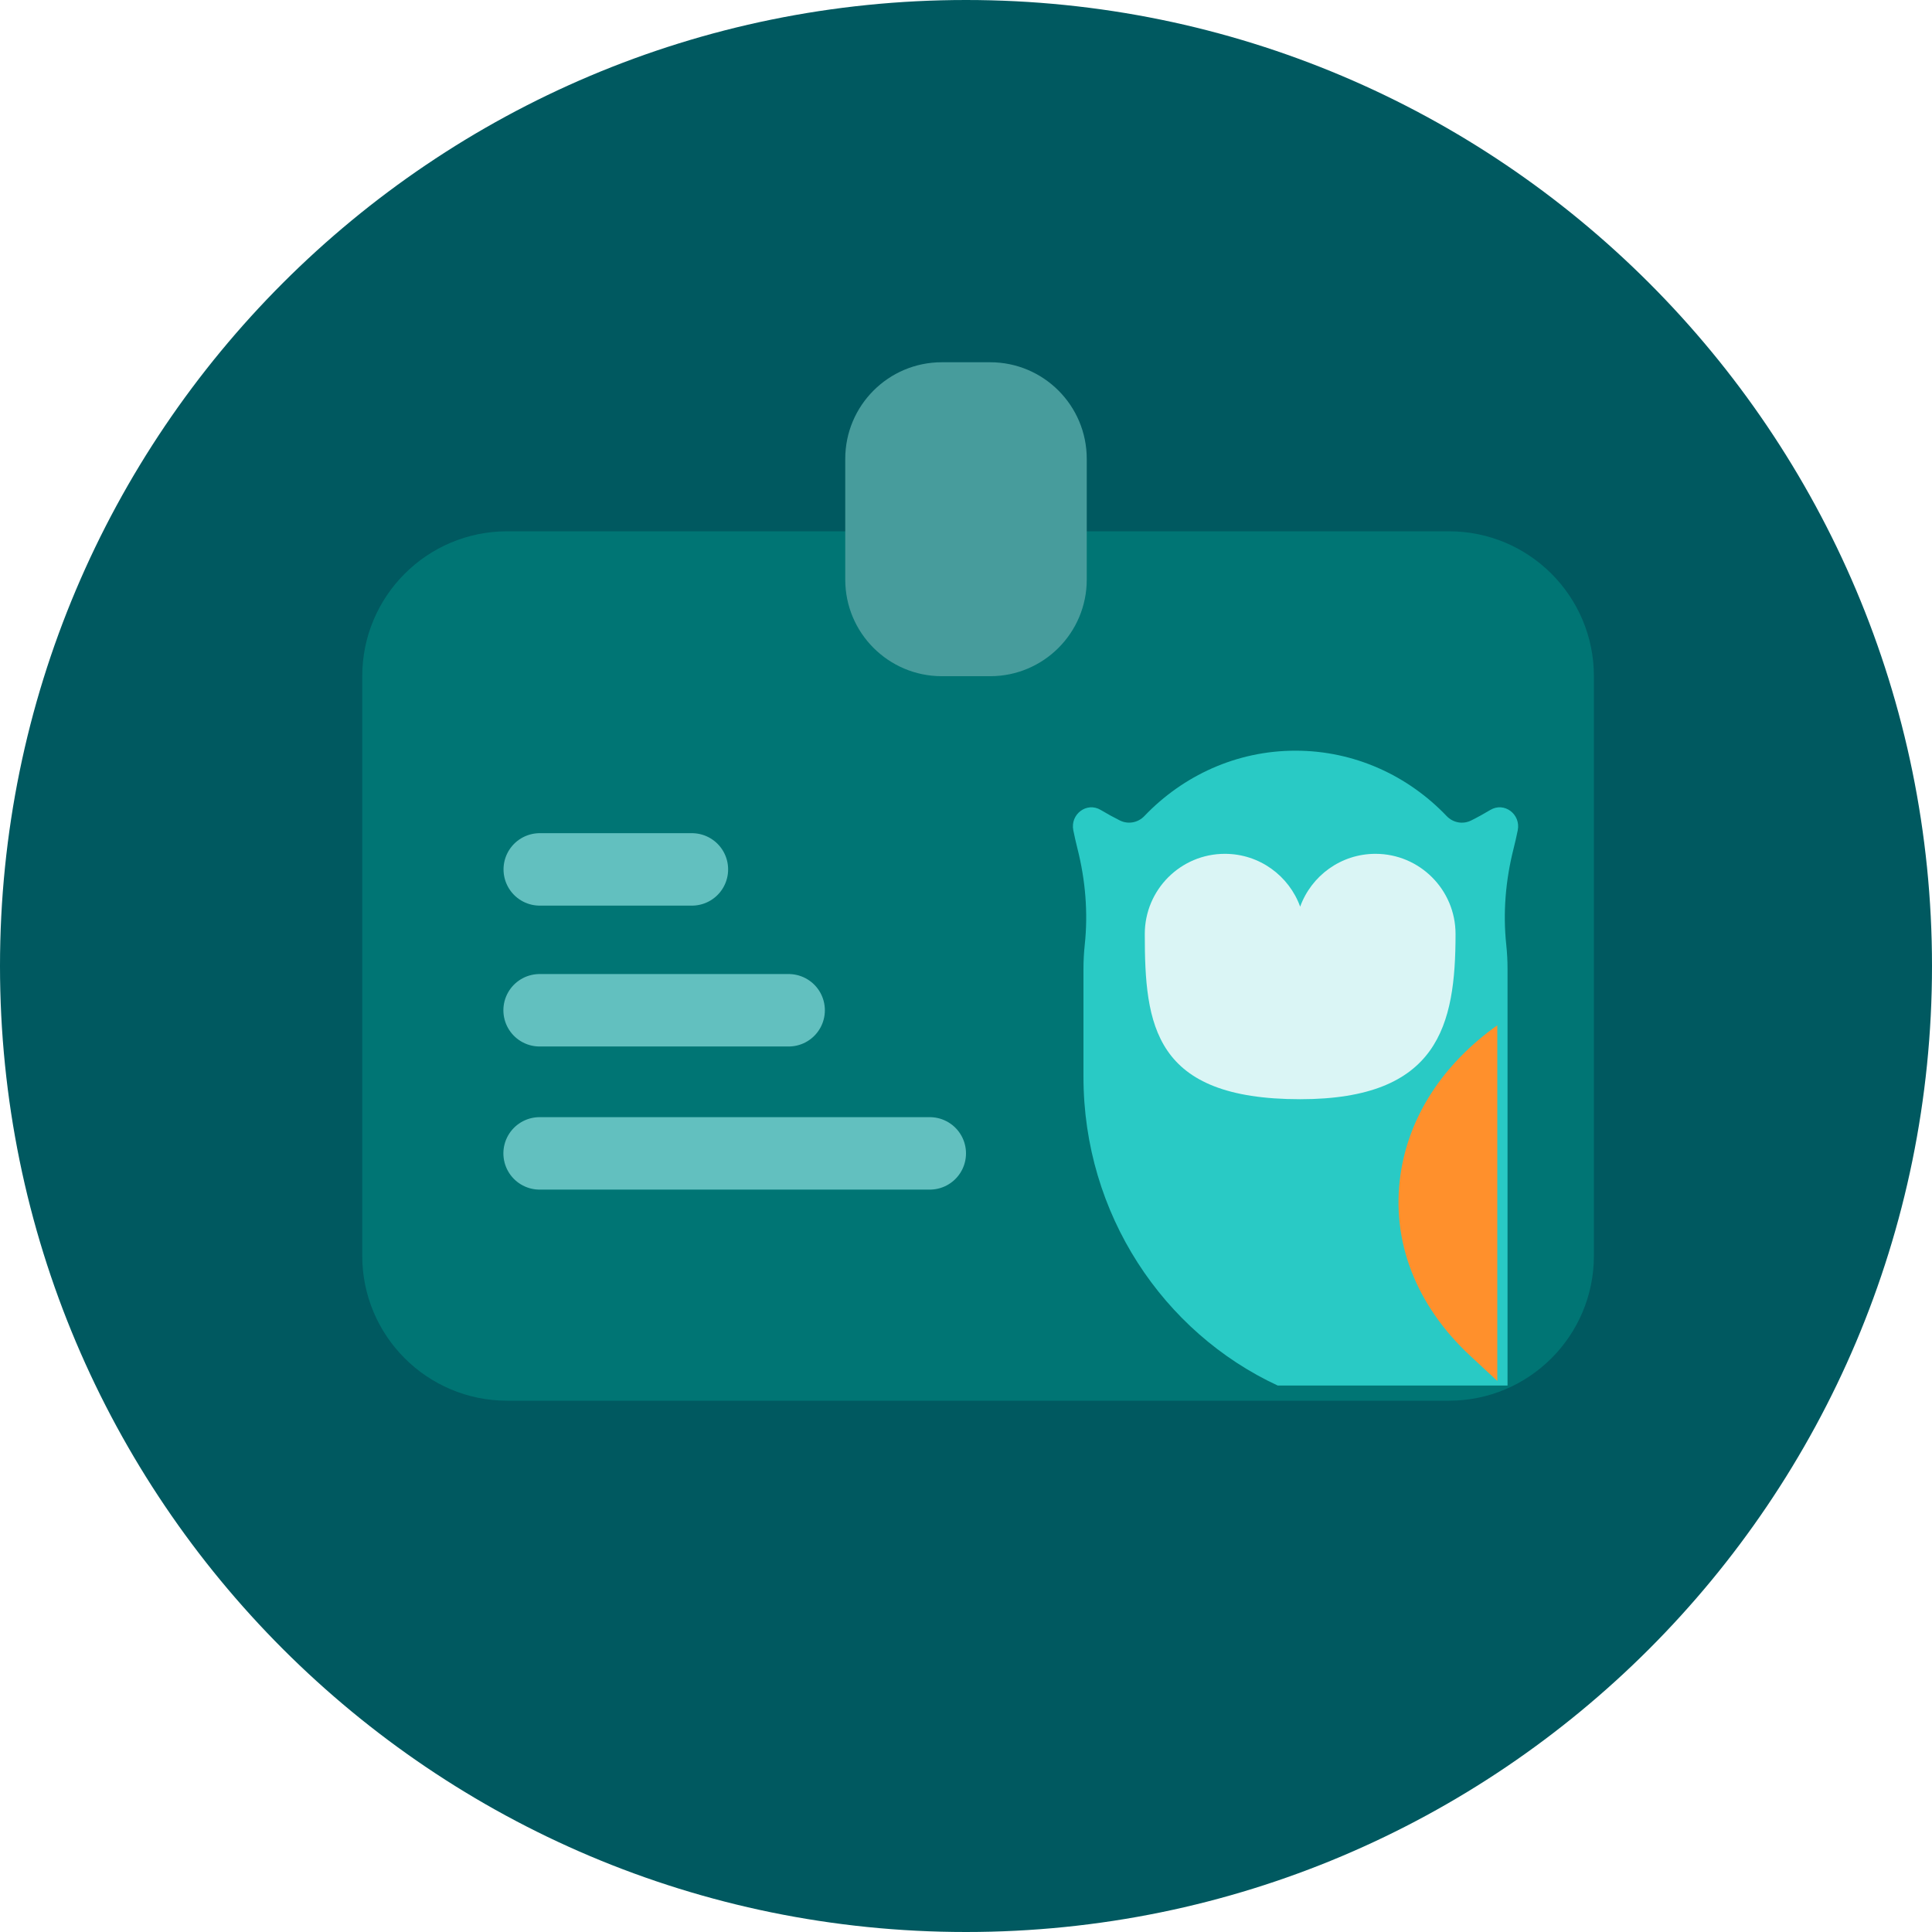
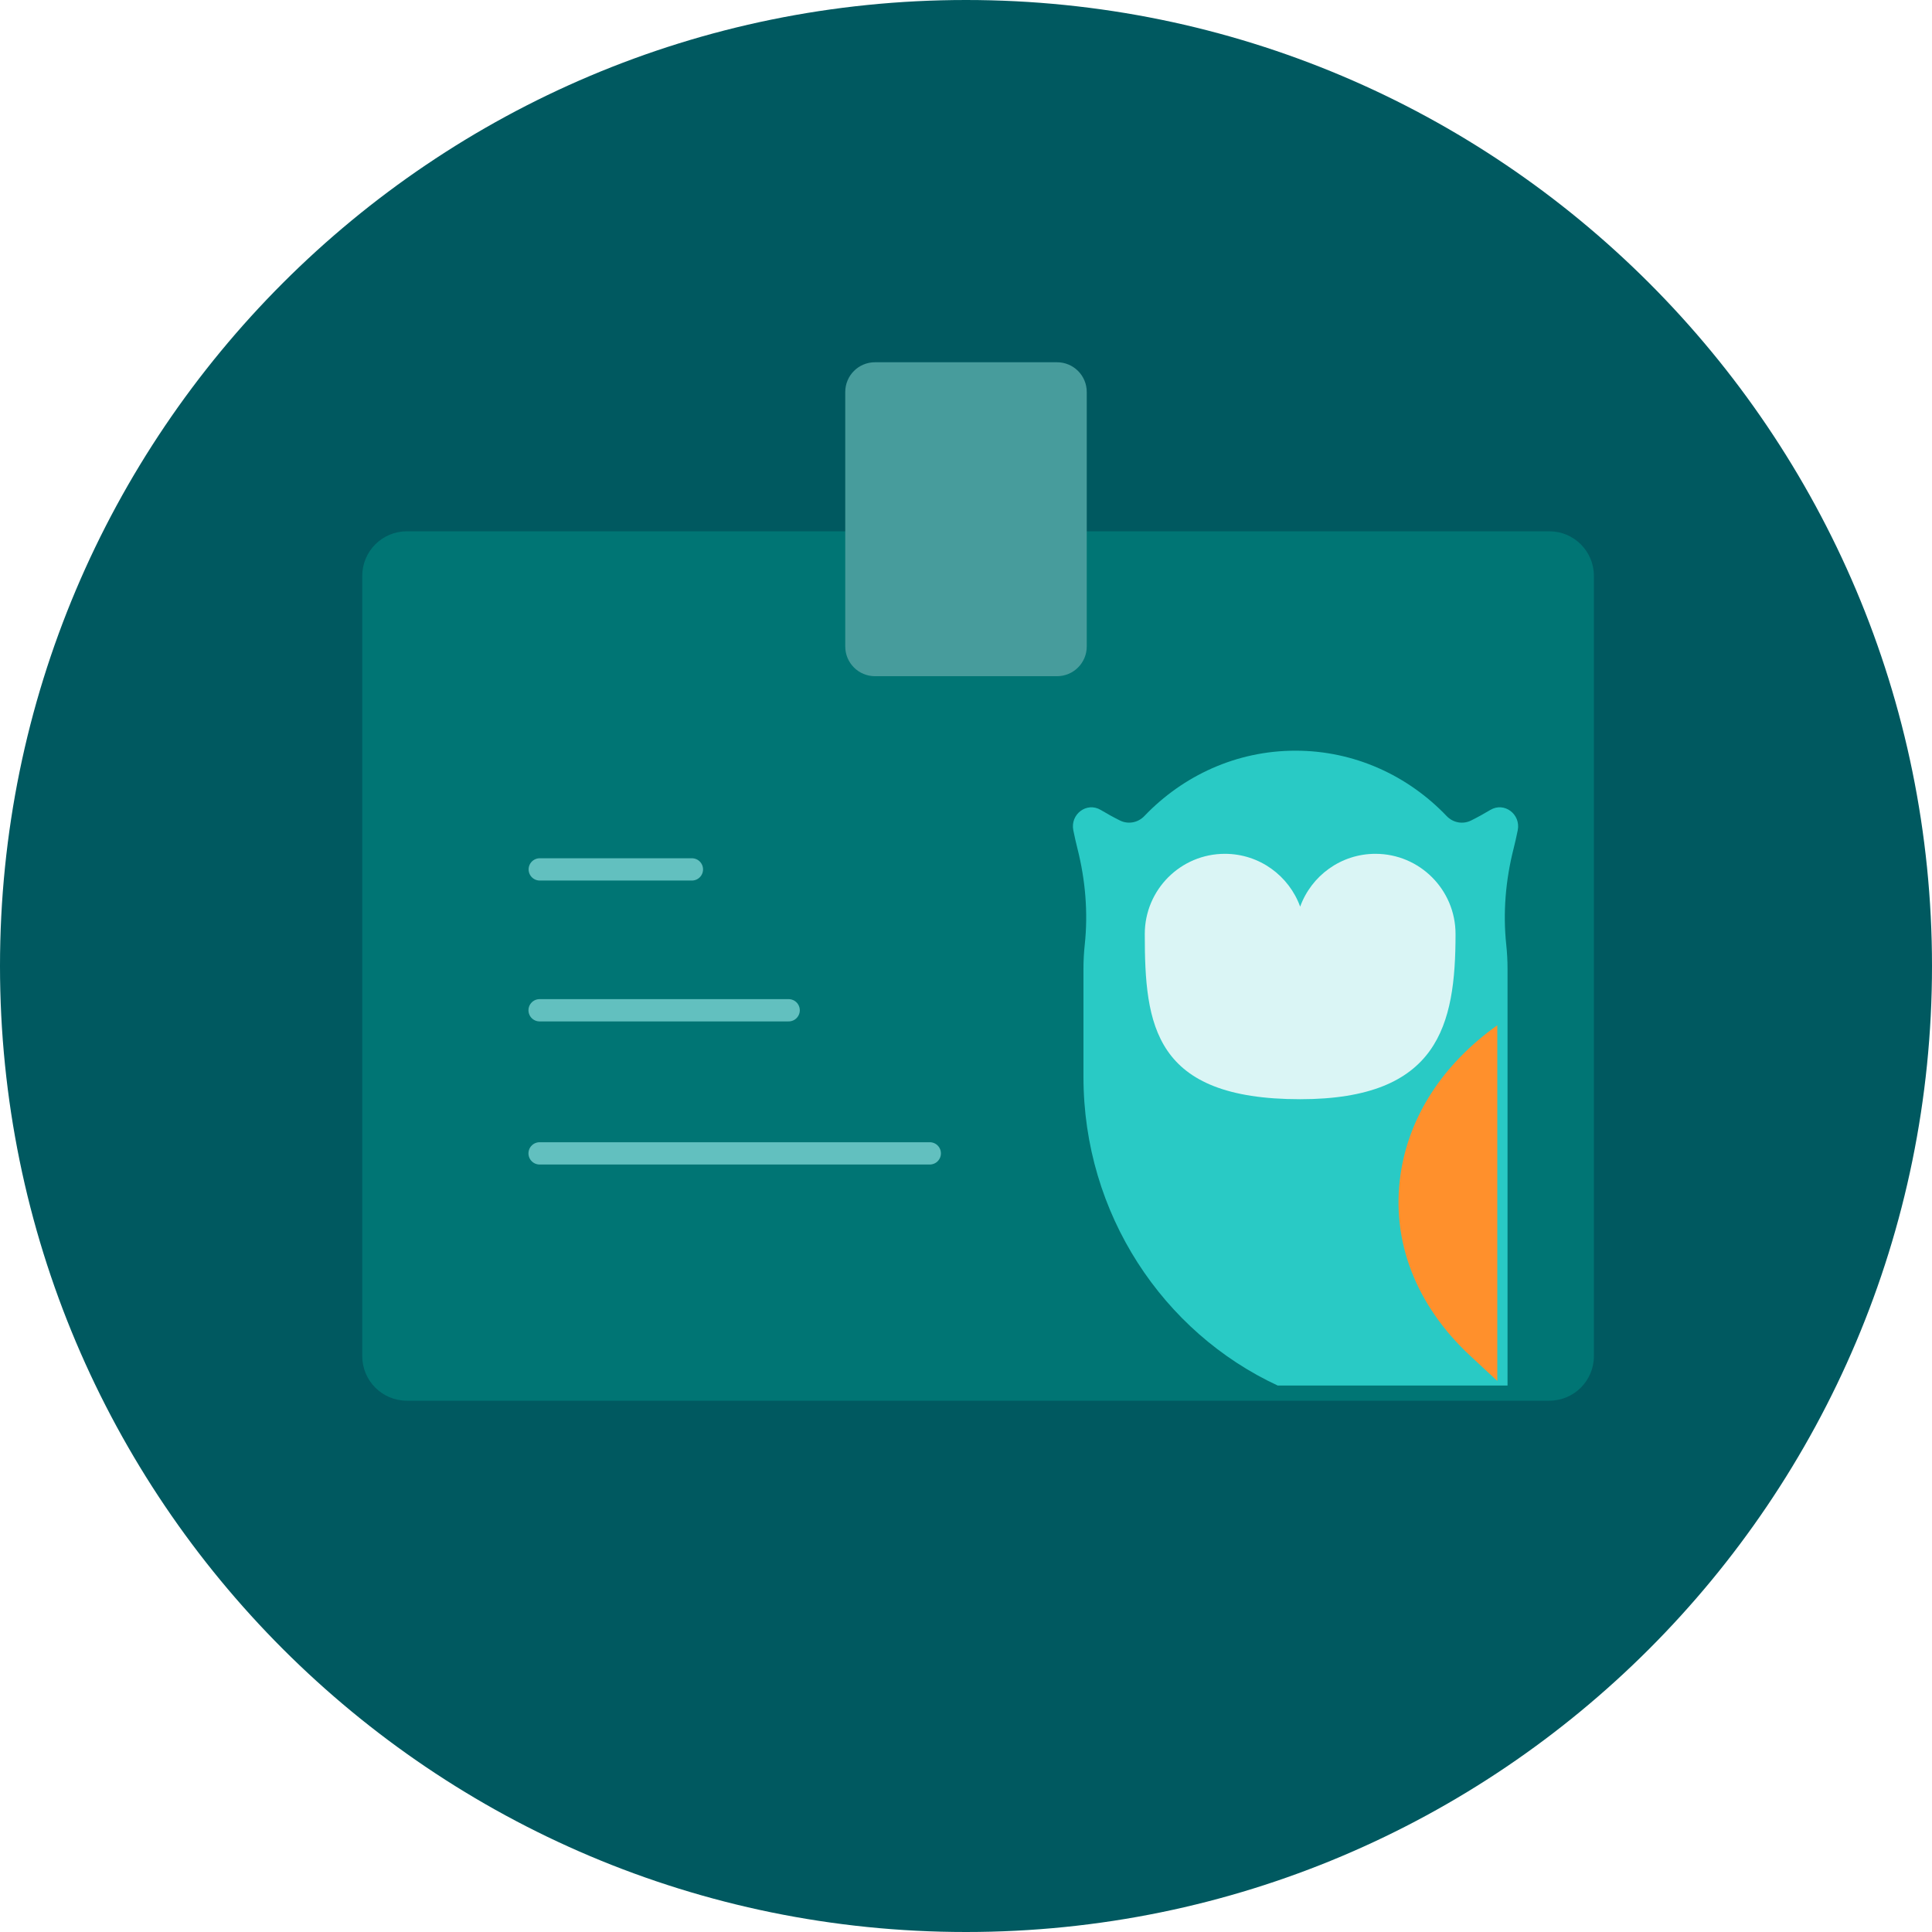
- <svg xmlns="http://www.w3.org/2000/svg" width="80px" height="80px" viewBox="0 0 80 80" version="1.1">
-   <defs />
-   <g id="Latest" stroke="none" stroke-width="1" fill="none" fill-rule="evenodd">
-     <g id="1024px---homepage-copy-5" transform="translate(-482, -2569)">
-       <g id="icon1" transform="translate(482, 2569)">
-         <circle id="Mask-Copy-6" fill="#005960" fill-rule="nonzero" cx="40" cy="40" r="40" />
-         <g id="Group-62-Copy" stroke-width="1" fill-rule="evenodd" transform="translate(15, 15)">
-           <rect id="Rectangle-20" fill="#007574" fill-rule="nonzero" x="0" y="7" width="51" height="36" rx="6" />
-           <rect id="Rectangle-22" fill="#479C9C" fill-rule="nonzero" x="20" y="0" width="10" height="13" rx="4" />
+ <svg xmlns="http://www.w3.org/2000/svg" width="260px" height="260px" viewBox="0 0 260 260" version="1.1">
+   <g id="latest" stroke="none" stroke-width="1" fill="none" fill-rule="evenodd">
+     <g id="1024px---Why-moneyowl" transform="translate(-108, -711)">
+       <g id="icon1" transform="translate(108, 711)">
+         <path d="M130,260 C201.797,260 260,201.797 260,130 C260,58.203 201.797,0 130,0 C58.203,0 0,58.203 0,130 C0,201.797 58.203,260 130,260 Z" id="Mask-Copy-6" fill="#005960" fill-rule="nonzero" />
+         <g id="Group-62-Copy" stroke-width="1" fill-rule="evenodd" transform="translate(48.75, 48.75)">
+           <rect id="Rectangle-20" fill="#007574" fill-rule="nonzero" x="0" y="22.75" width="165.75" height="117" rx="6" />
+           <rect id="Rectangle-22" fill="#479C9C" fill-rule="nonzero" x="65" y="0" width="32.5" height="42.25" rx="4" />
        </g>
-         <g id="Group-37-Copy-2" stroke-width="1" fill-rule="evenodd" transform="translate(22, 35)" fill="#FF9445" stroke="#62C0BF" stroke-linecap="round" stroke-linejoin="round">
-           <path d="M0.35,1 L6.65,1" id="Line-2" stroke-width="3" fill-rule="nonzero" />
-           <path d="M0.344,6.833 L10.656,6.833" id="Line-2-Copy" stroke-width="3" fill-rule="nonzero" />
-           <path d="M0.344,12.759 L16.5,12.759" id="Line-2-Copy-2" stroke-width="3" fill-rule="nonzero" />
+         <g id="Group-37-Copy-2" stroke-width="1" fill-rule="evenodd" transform="translate(71.5, 113.75)" fill="#FF9445" stroke="#62C0BF" stroke-linecap="round" stroke-linejoin="round">
+           <path d="M1.137,3.25 L21.613,3.25" id="Line-2" stroke-width="3" fill-rule="nonzero" />
+           <path d="M1.117,22.208 L34.633,22.208" id="Line-2-Copy" stroke-width="3" fill-rule="nonzero" />
+           <path d="M1.117,41.466 L53.625,41.466" id="Line-2-Copy-2" stroke-width="3" fill-rule="nonzero" />
        </g>
-         <g id="Group" stroke-width="1" fill-rule="evenodd" transform="translate(44, 31)">
+         <g id="Group" stroke-width="1" fill-rule="evenodd" transform="translate(143, 100.75)">
          <g id="Group-65">
            <g id="Group-64">
-               <path d="M18.424,26.372 L18.424,9.117 C18.424,8.783 18.406,8.454 18.372,8.13 C18.228,6.792 18.344,5.442 18.674,4.14 C18.736,3.897 18.792,3.646 18.846,3.385 C18.982,2.714 18.288,2.193 17.711,2.538 C17.453,2.692 17.184,2.842 16.916,2.975 C16.574,3.144 16.168,3.07 15.902,2.791 C14.309,1.122 12.093,0.084 9.644,0.084 C7.196,0.084 4.979,1.122 3.386,2.791 C3.12,3.069 2.714,3.143 2.372,2.974 C2.105,2.841 1.836,2.692 1.578,2.538 C1.002,2.193 0.307,2.714 0.444,3.385 C0.497,3.644 0.553,3.893 0.614,4.134 C0.944,5.437 1.06,6.786 0.917,8.124 C0.882,8.45 0.864,8.781 0.864,9.117 L0.864,13.588 C0.864,19.272 4.171,24.173 8.907,26.372 L18.424,26.372 Z" id="Fill-1" fill="#29CAC5" />
-               <path d="M12.955,4.355 C11.521,4.355 10.299,5.267 9.837,6.543 C9.375,5.267 8.153,4.355 6.719,4.355 C4.887,4.355 3.403,5.841 3.403,7.674 C3.403,11.453 3.767,14.516 9.837,14.516 C15.57,14.516 16.271,11.453 16.271,7.674 C16.271,5.841 14.786,4.355 12.955,4.355" id="Fill-4" fill="#DAF5F5" fill-rule="nonzero" />
+               <path d="M59.878,85.709 L59.878,29.629 C59.878,28.546 59.82,27.476 59.708,26.422 C59.242,22.073 59.619,17.688 60.692,13.454 C60.892,12.666 61.075,11.849 61.248,11 C61.693,8.82 59.435,7.128 57.562,8.247 C56.722,8.749 55.849,9.235 54.976,9.668 C53.866,10.219 52.547,9.976 51.683,9.072 C46.504,3.646 39.301,0.273 31.343,0.273 C23.386,0.273 16.183,3.645 11.004,9.069 C10.14,9.974 8.821,10.216 7.711,9.665 C6.84,9.233 5.968,8.748 5.13,8.247 C3.257,7.128 0.999,8.82 1.444,11 C1.616,11.842 1.798,12.654 1.996,13.437 C3.067,17.67 3.446,22.056 2.979,26.404 C2.865,27.463 2.807,28.539 2.807,29.629 L2.807,44.162 C2.807,62.634 13.554,78.563 28.949,85.709 L59.878,85.709 Z" id="Fill-1" fill="#29CAC5" />
+               <path d="M42.103,14.153 C37.442,14.153 33.472,17.116 31.97,21.263 C30.467,17.116 26.498,14.153 21.836,14.153 C15.883,14.153 11.059,18.984 11.059,24.942 C11.059,37.222 12.242,47.177 31.97,47.177 C50.601,47.177 52.88,37.222 52.88,24.942 C52.88,18.984 48.055,14.153 42.103,14.153" id="Fill-4" fill="#DAF5F5" fill-rule="nonzero" />
            </g>
-             <path d="M13.993,17.628 C13.594,20.374 14.621,23.044 16.887,25.148 L18,26.182 L18,11.455 C15.755,13.056 14.344,15.214 13.993,17.628" id="Fill-8" fill="#FF902C" fill-rule="nonzero" />
+             <path d="M45.479,57.292 C44.181,66.215 47.52,74.894 54.883,81.731 L58.5,85.091 L58.5,37.227 C51.203,42.433 46.619,49.447 45.479,57.292" id="Fill-8" fill="#FF902C" fill-rule="nonzero" />
          </g>
        </g>
      </g>
    </g>
  </g>
</svg>
